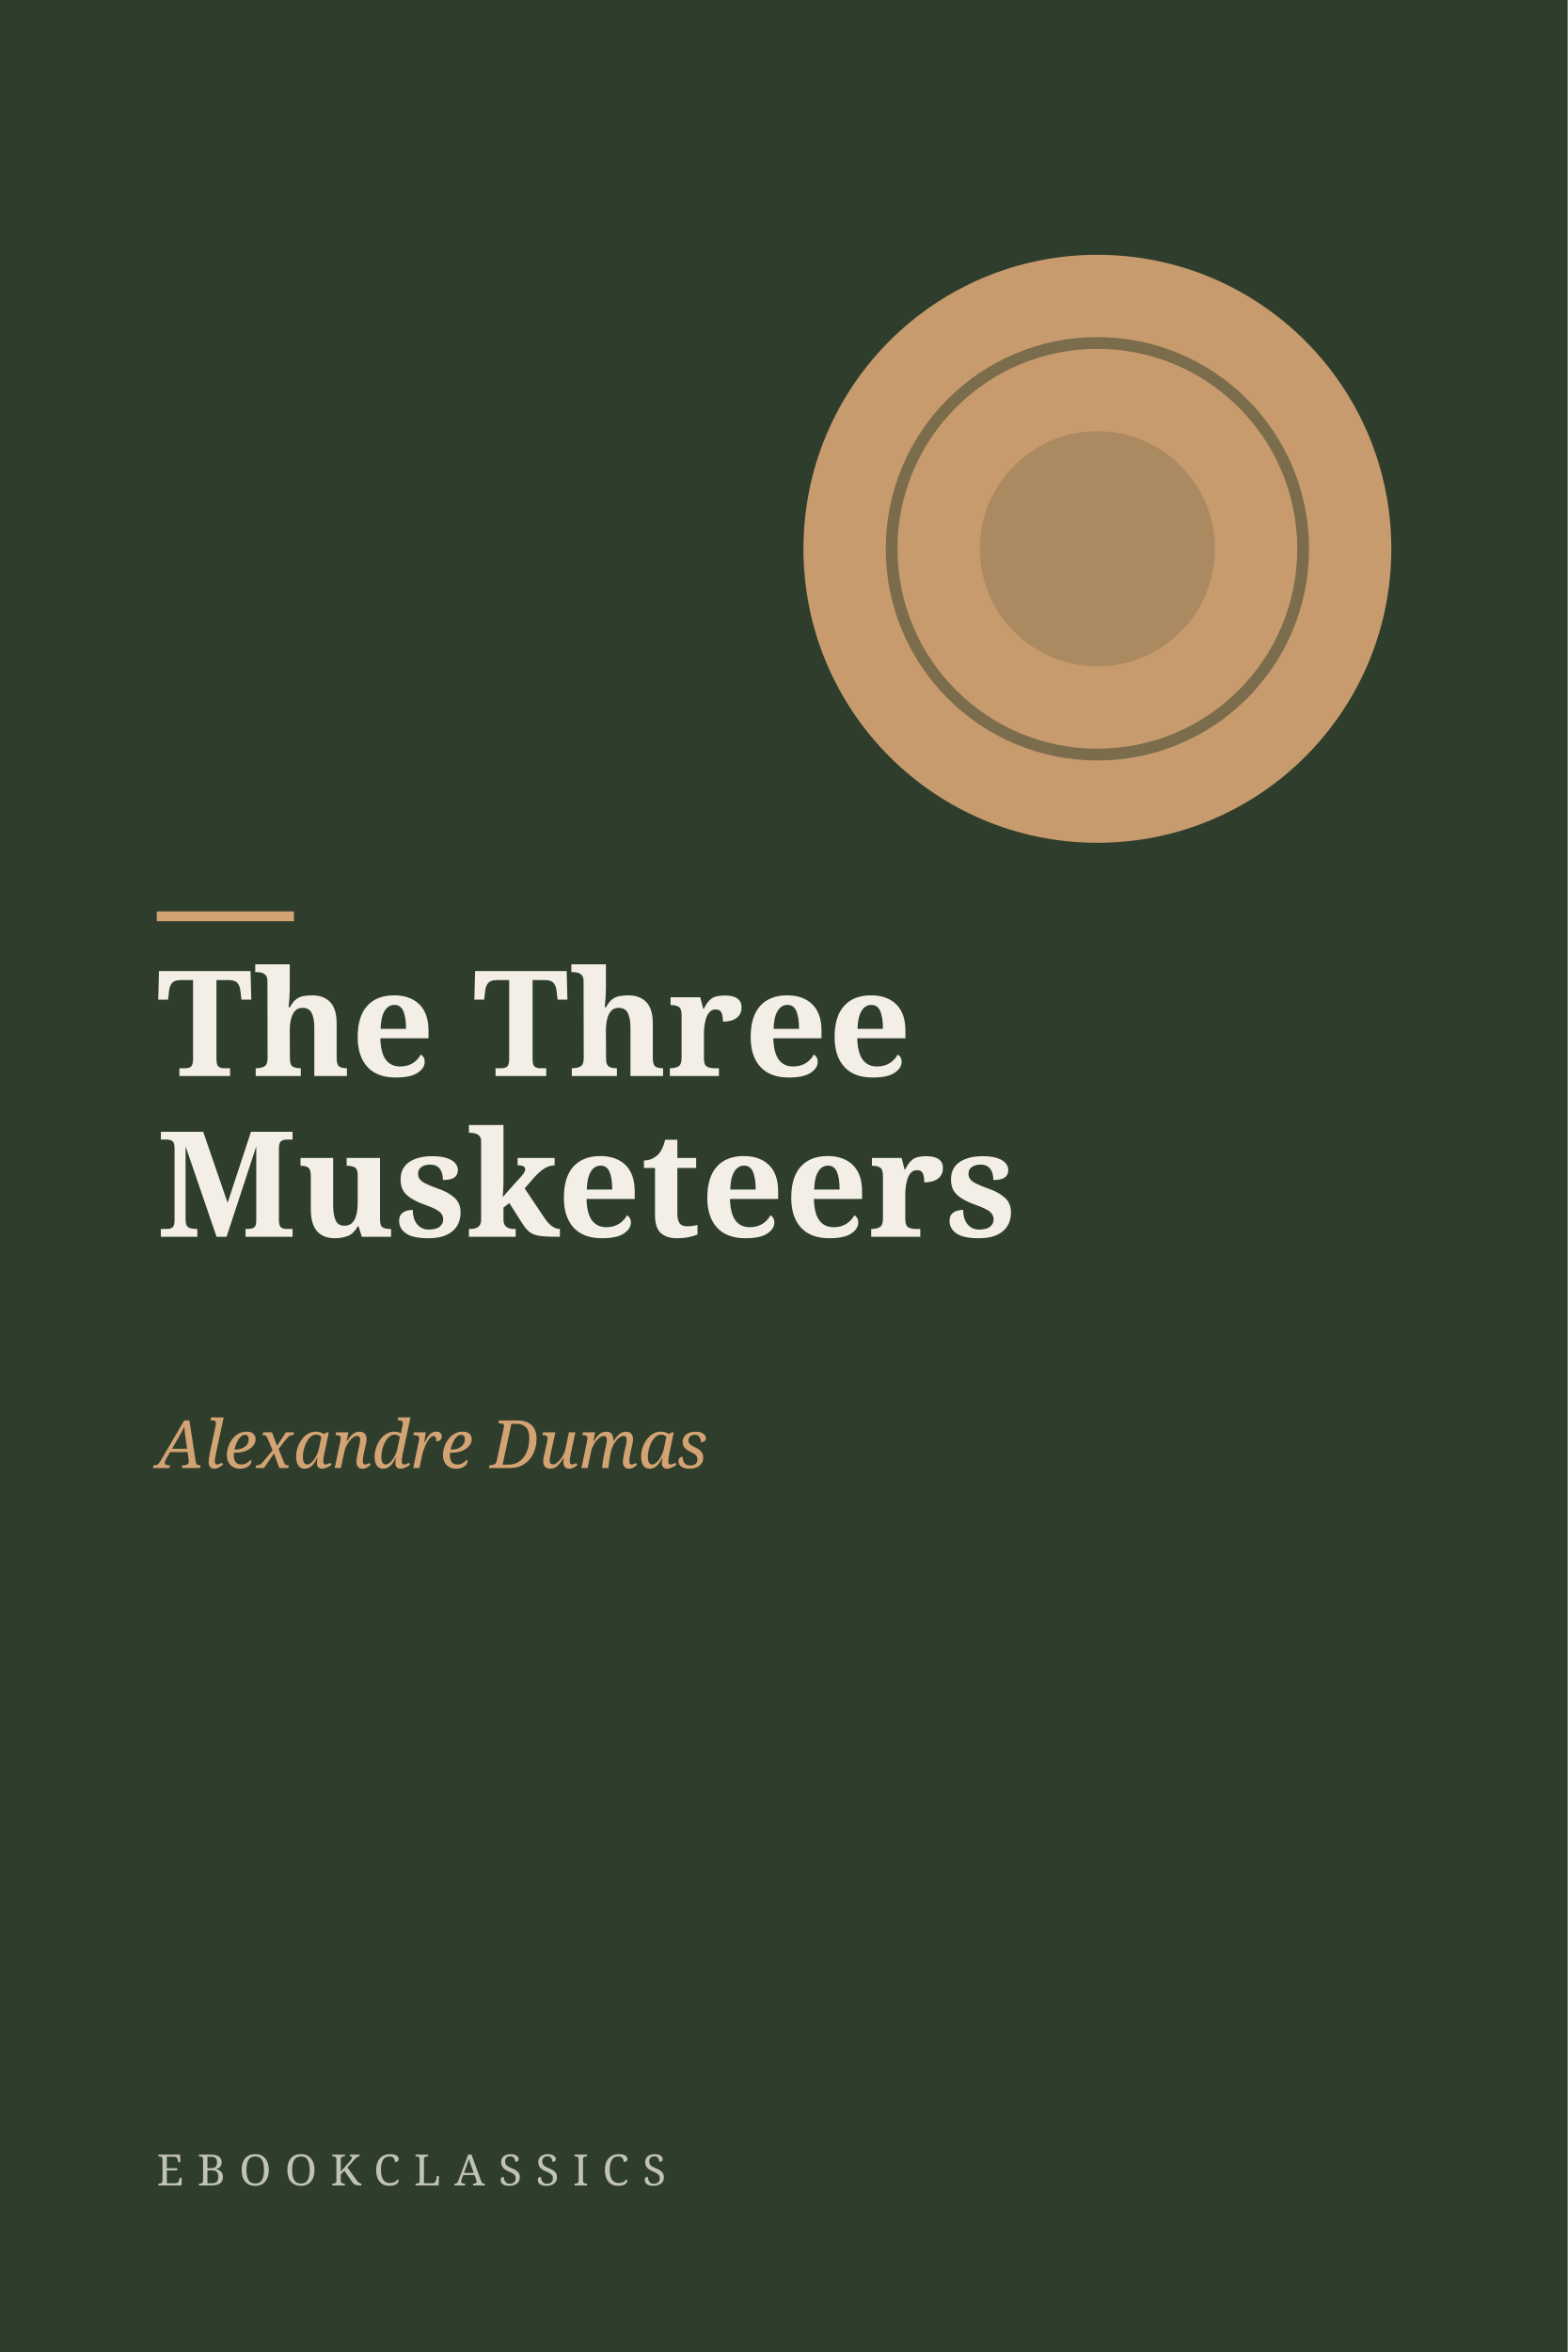
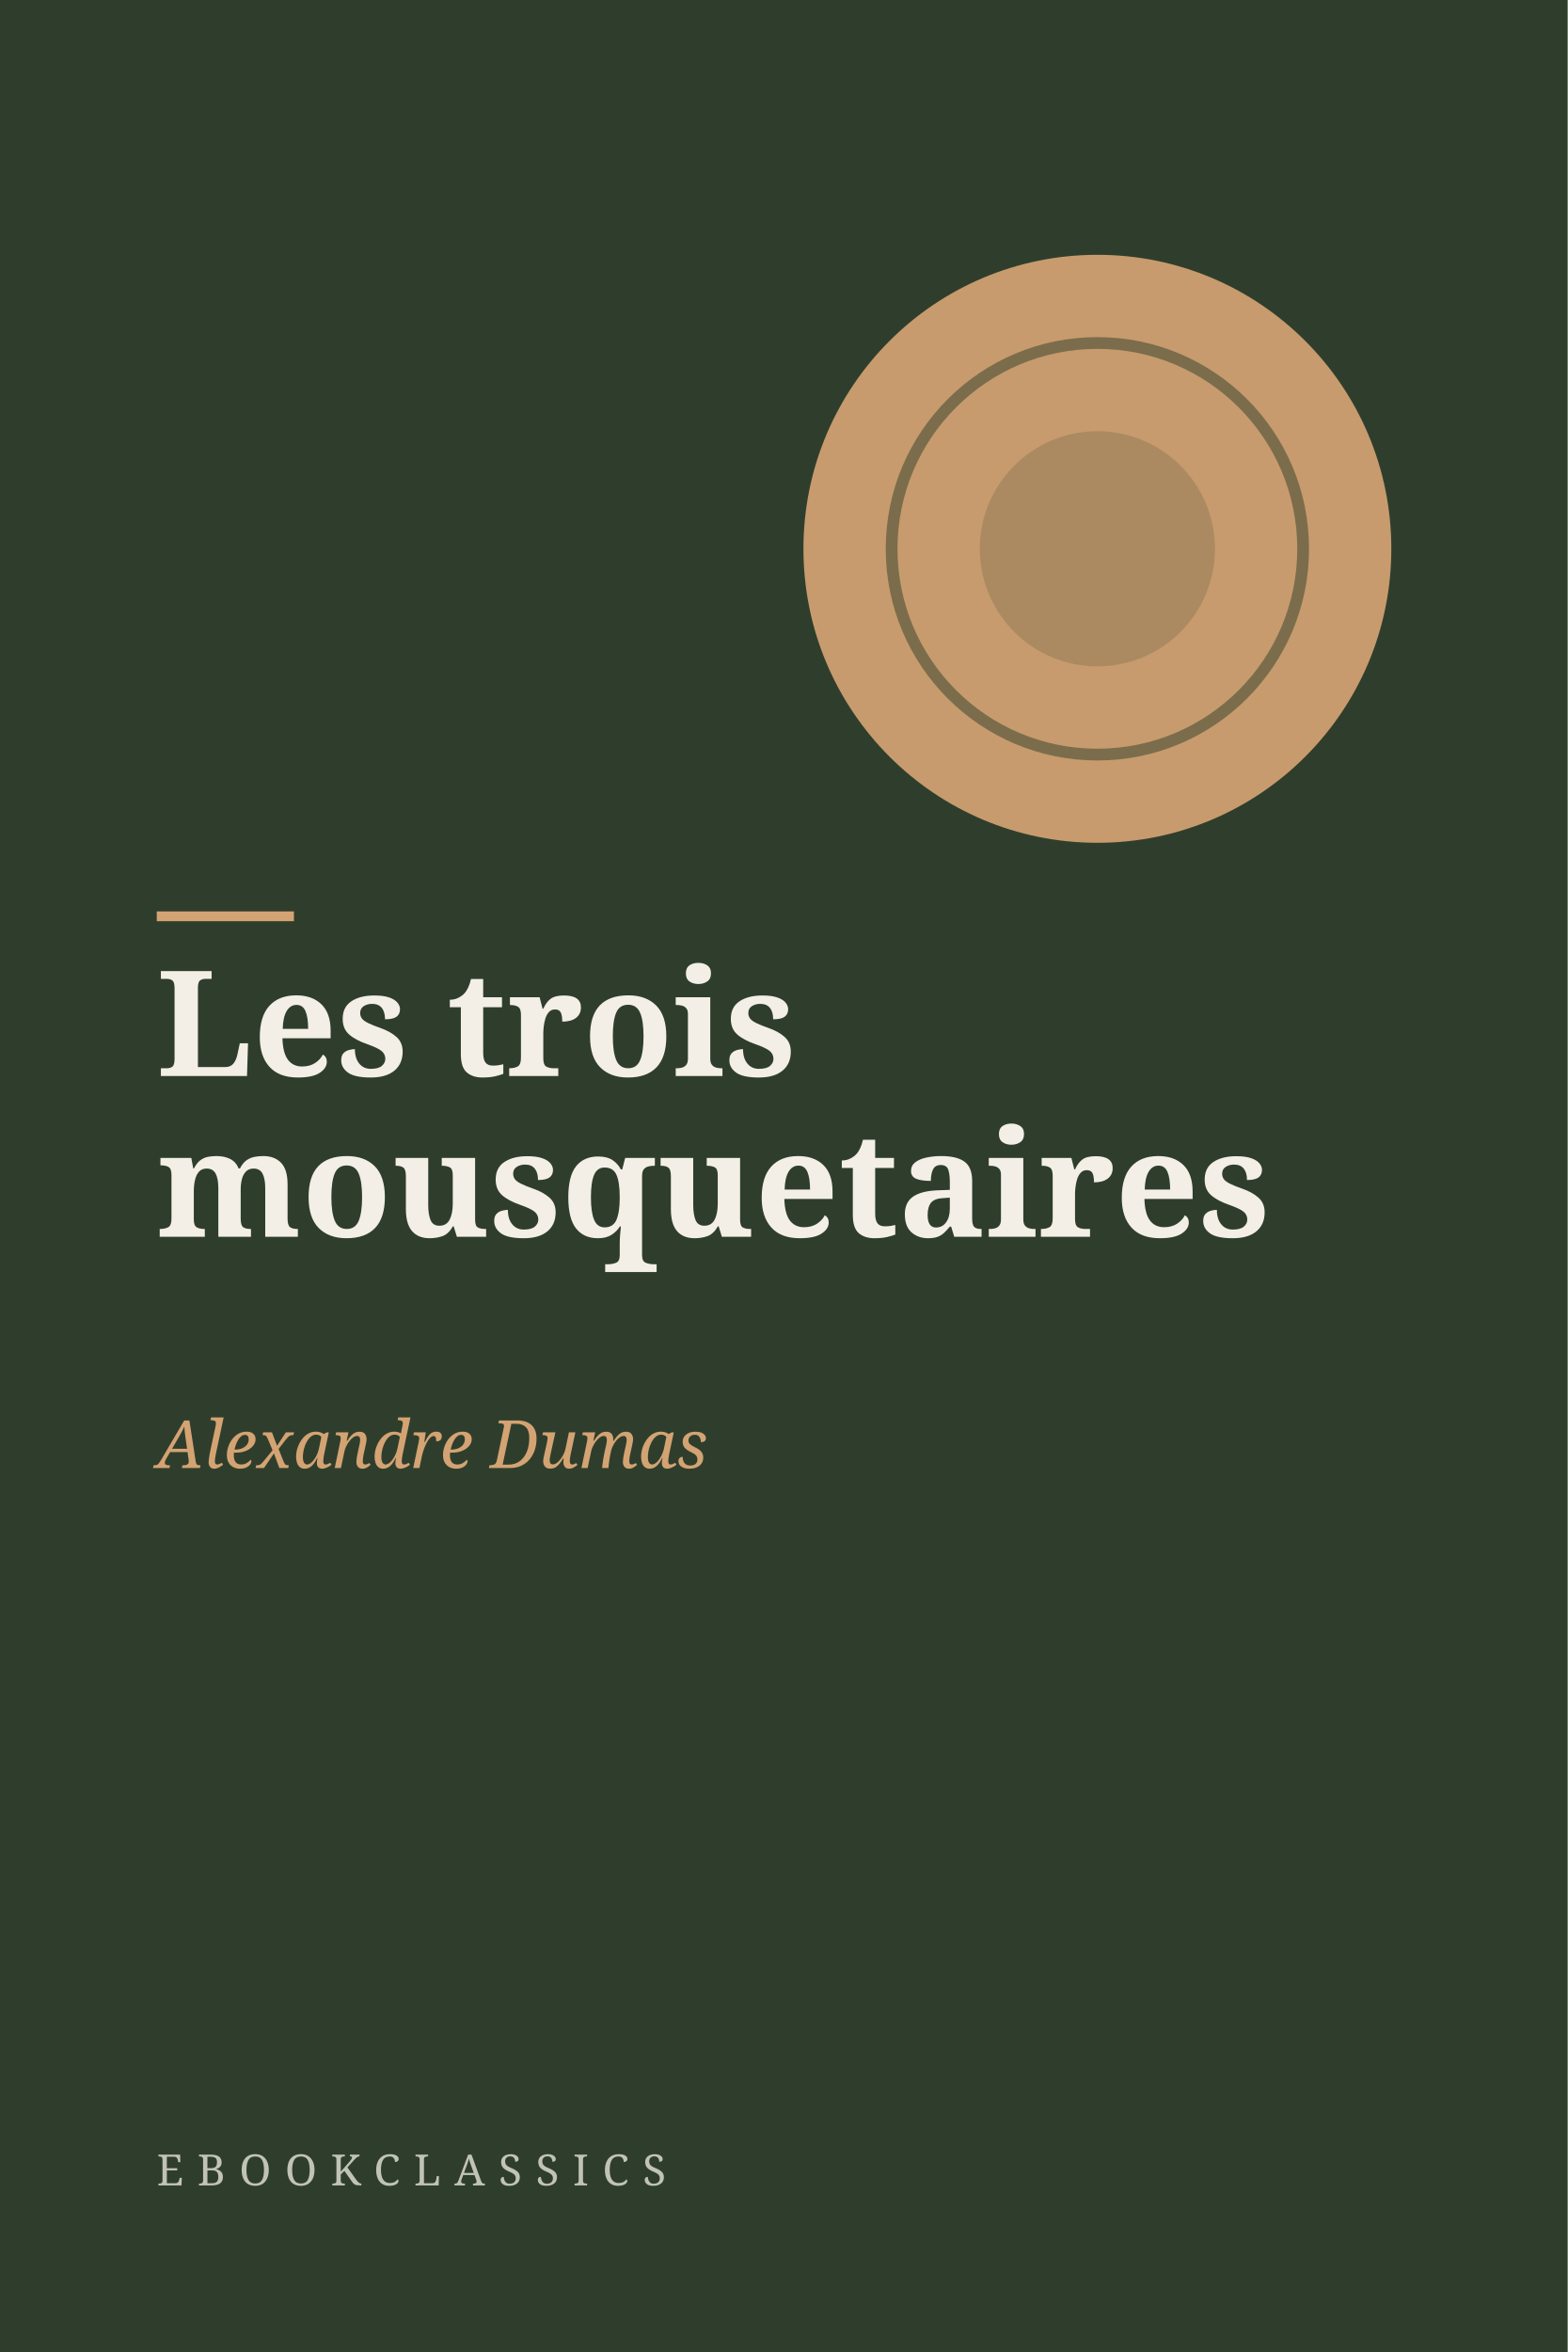
<svg xmlns="http://www.w3.org/2000/svg" width="1600" height="2400" viewBox="0 0 1600 2400">
  <rect width="1600" height="2400" fill="#2f3e2c" />
  <circle cx="1120" cy="560" r="300" fill="#d4a373" opacity=".92" />
  <circle cx="1120" cy="560" r="210" fill="none" stroke="#2f3e2c" stroke-width="12" opacity=".5" />
  <circle cx="1120" cy="560" r="120" fill="#2f3e2c" opacity=".18" />
  <rect x="160" y="930" width="140" height="10" fill="#d4a373" />
-   <text x="160" y="1098" font-size="150" font-weight="600" font-family="Libertinus Serif, Georgia, serif" fill="#f3efe6">The Three</text>
-   <text x="160" y="1262" font-size="150" font-weight="600" font-family="Libertinus Serif, Georgia, serif" fill="#f3efe6">Musketeers</text>
+   <text x="160" y="1098" font-size="150" font-weight="600" font-family="Libertinus Serif, Georgia, serif" fill="#f3efe6">Les trois</text>
+   <text x="160" y="1262" font-size="150" font-weight="600" font-family="Libertinus Serif, Georgia, serif" fill="#f3efe6">mousquetaires</text>
  <text x="160" y="1498" font-size="68" font-style="italic" font-family="Libertinus Serif, Georgia, serif" fill="#d4a373">Alexandre Dumas</text>
  <text x="160" y="2230" font-size="44" letter-spacing="14" font-family="Libertinus Serif, Georgia, serif" fill="#f3efe6" opacity=".75">EBOOKCLASSICS</text>
</svg>
